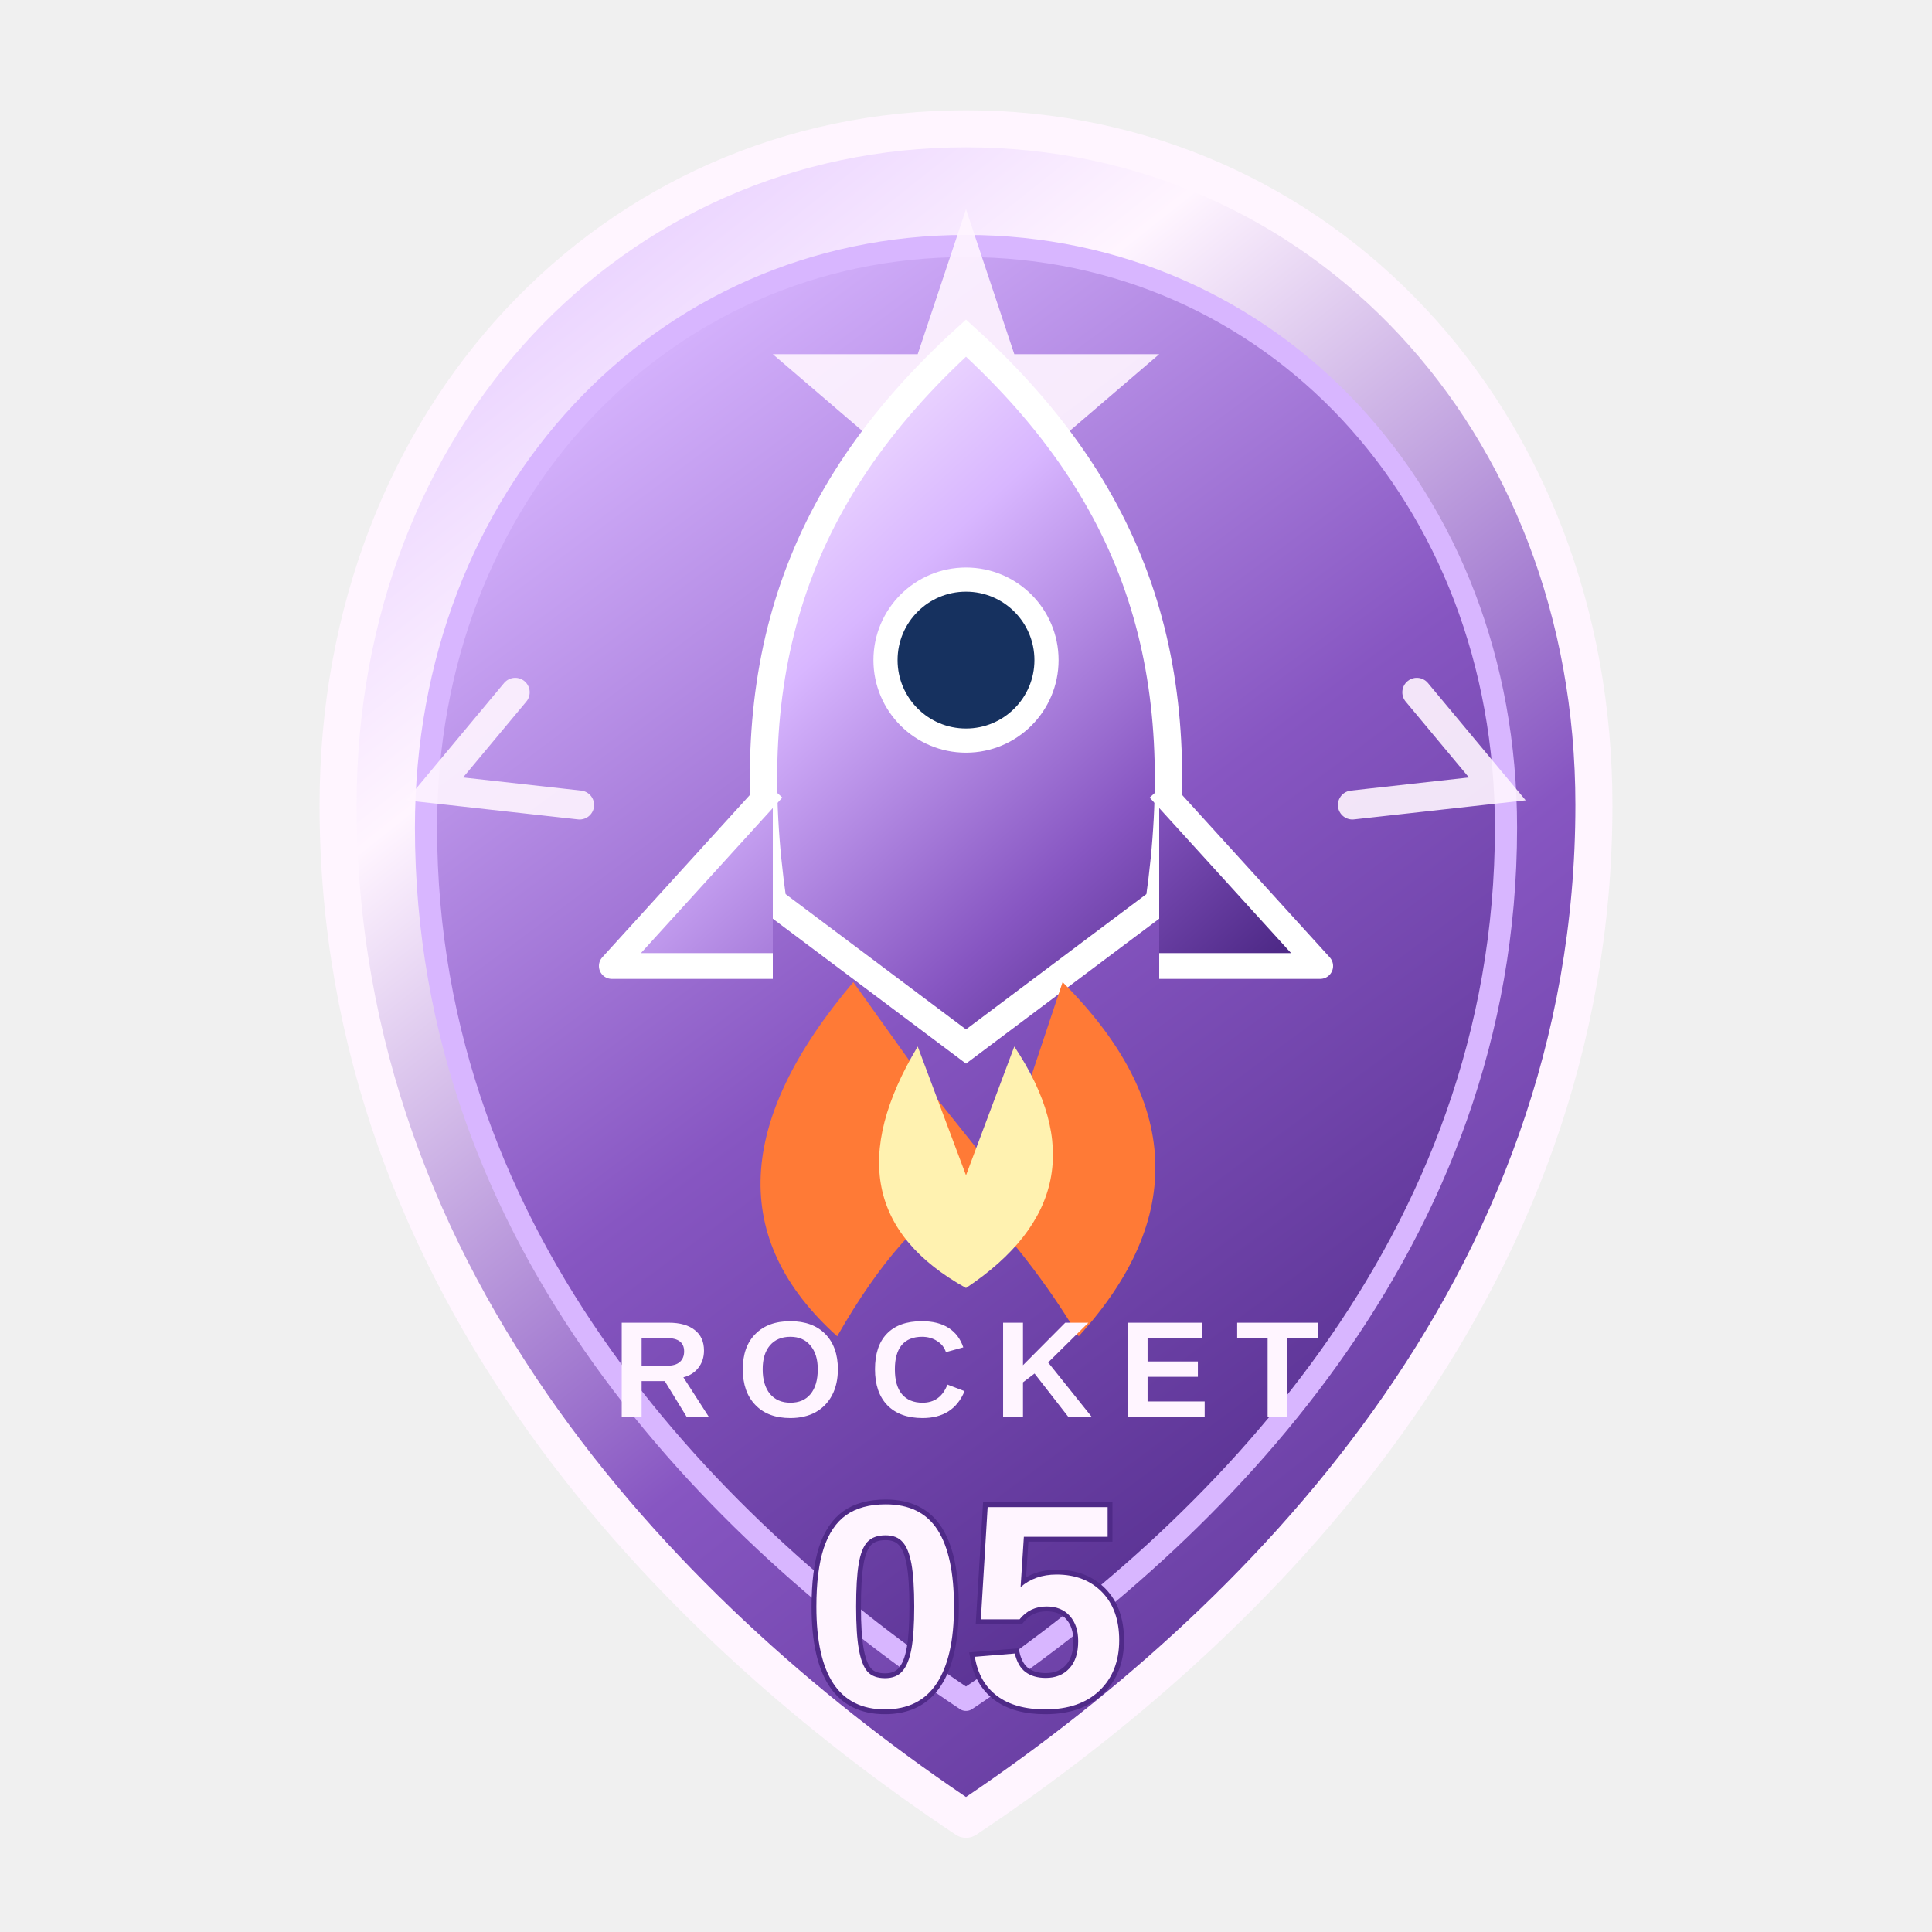
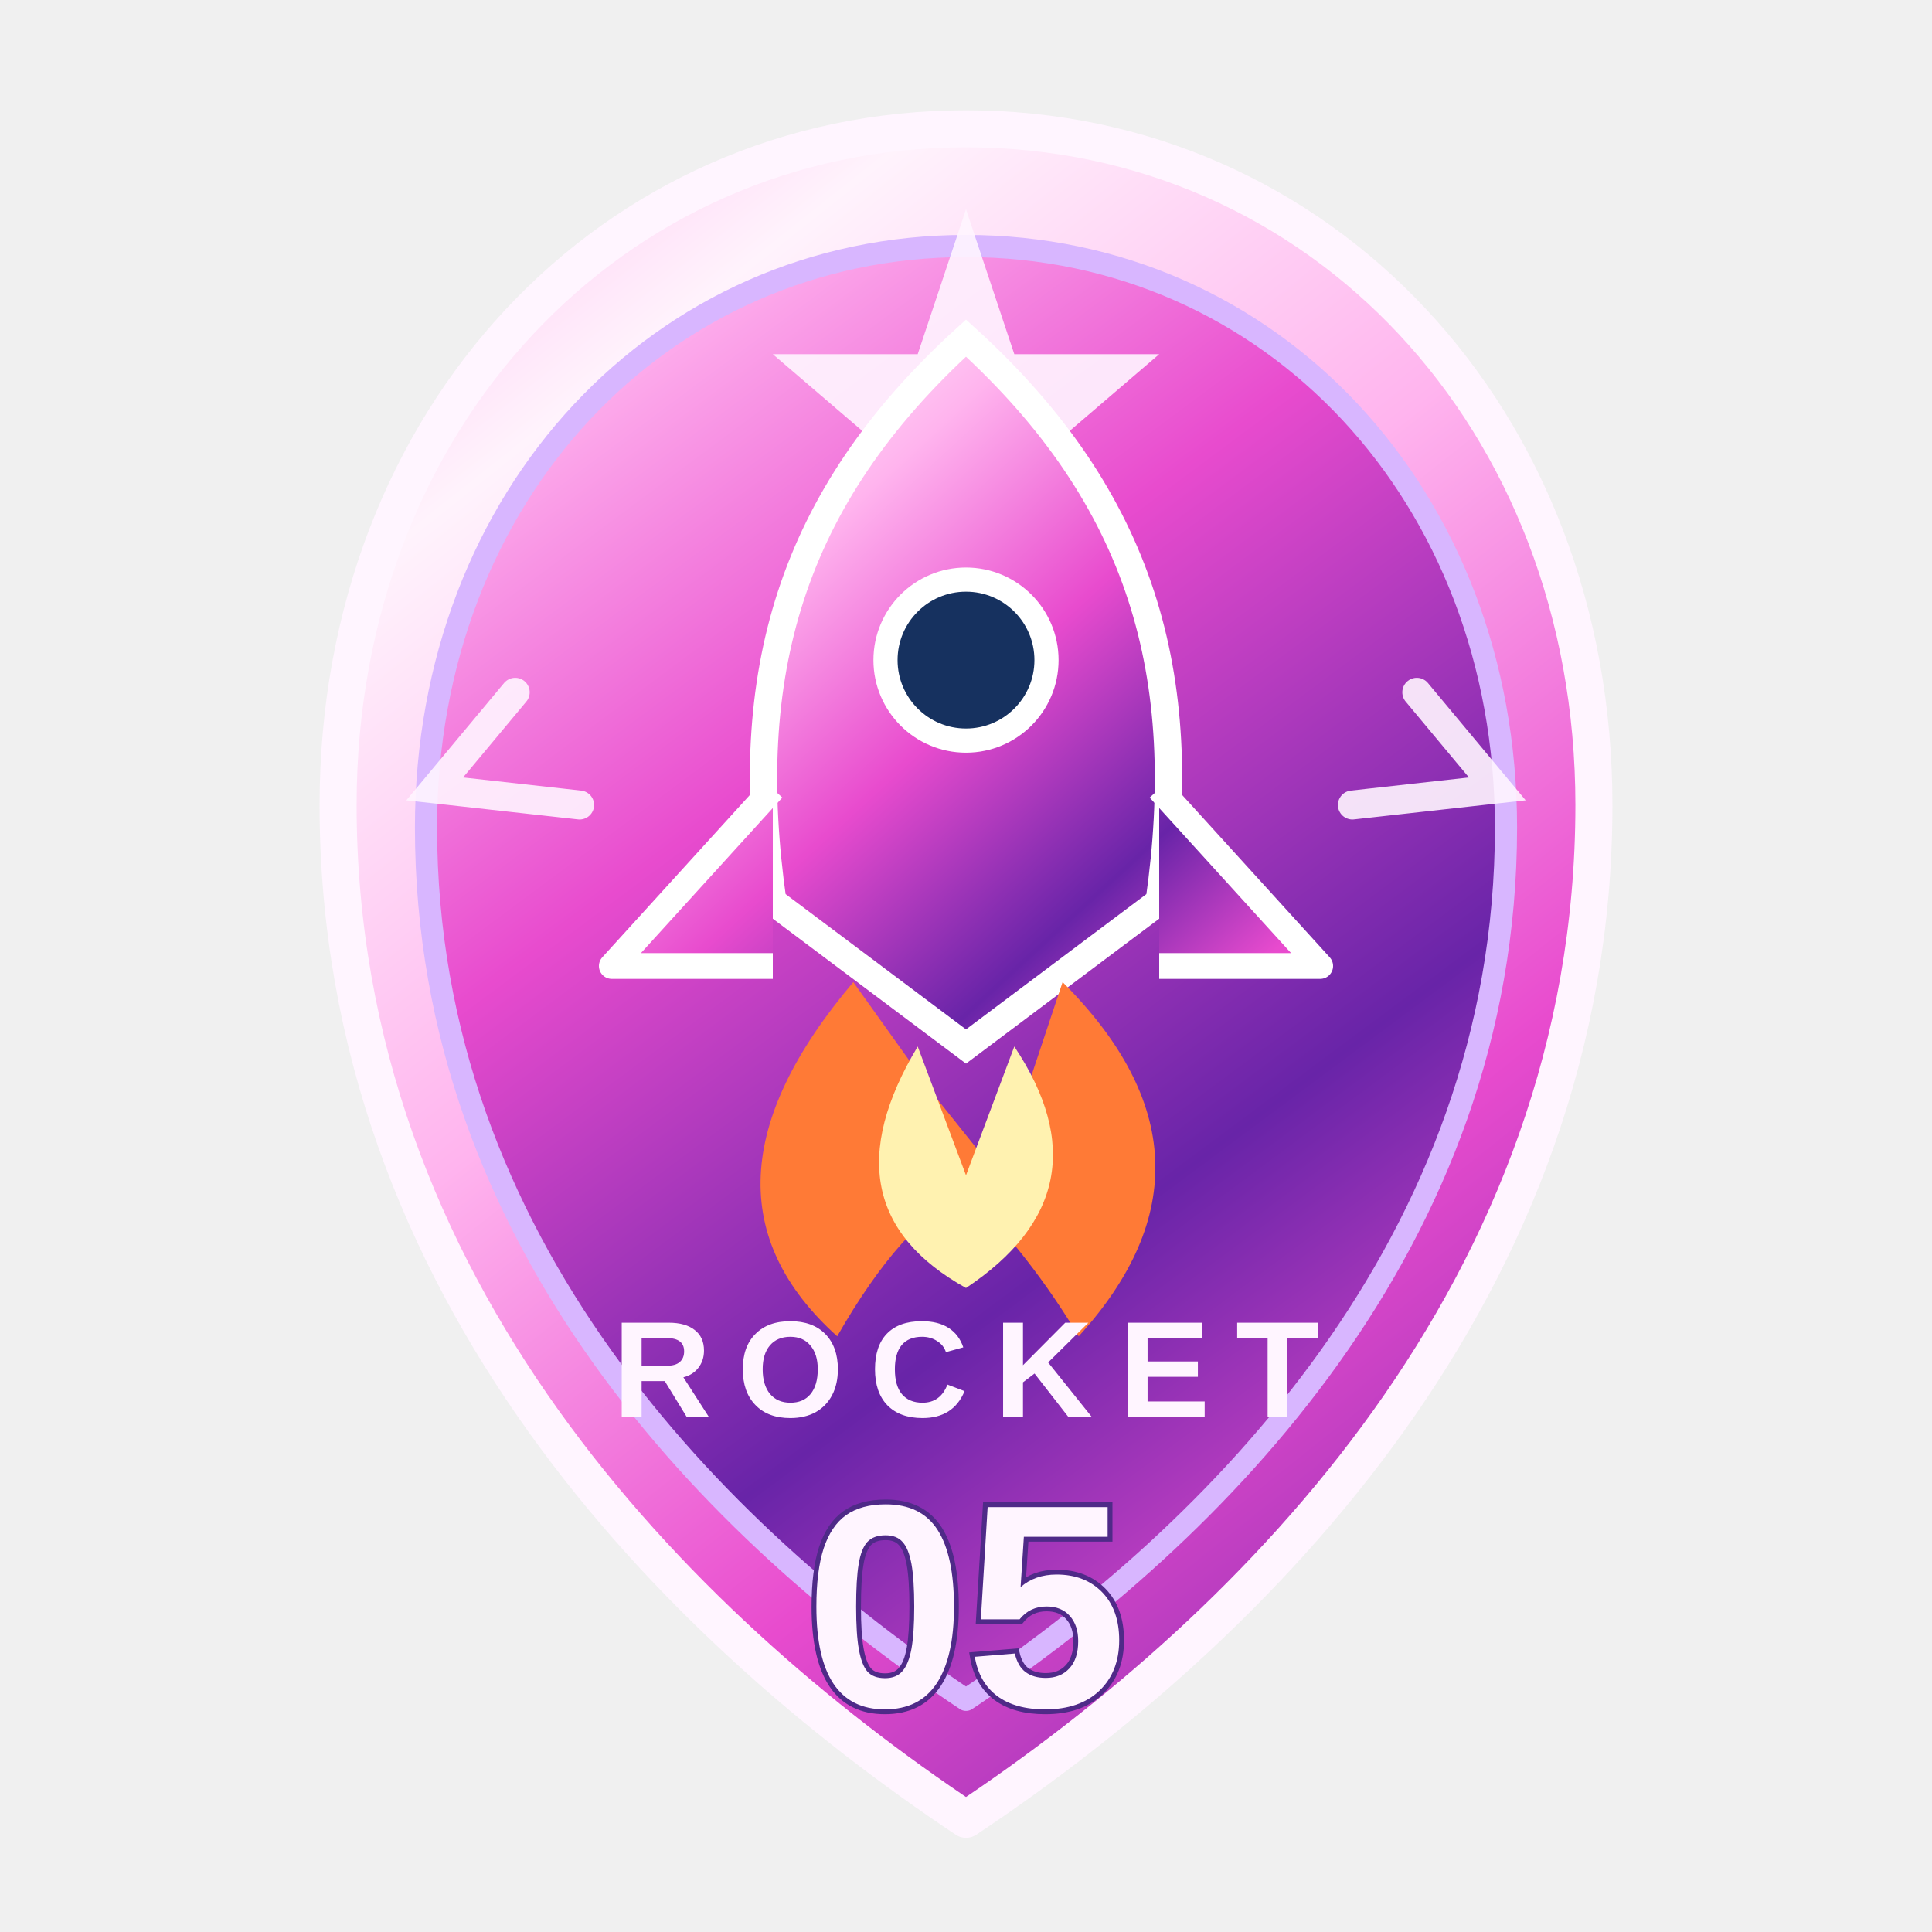
<svg xmlns="http://www.w3.org/2000/svg" width="120" height="120" viewBox="0 0 120 120" fill="none">
  <defs>
    <linearGradient id="metal" x1="18" y1="8" x2="102" y2="114" gradientUnits="userSpaceOnUse">
-       <stop stop-color="#D8B6FF" />
-       <stop offset=".28" stop-color="#FFF5FF" />
-       <stop offset=".6" stop-color="#8756C2" />
-       <stop offset="1" stop-color="#4F2A88" />
+       <stop stop-color="#FFB4EE" />
+       <stop offset=".18" stop-color="#FFF3FC" />
+       <stop offset=".42" stop-color="#FFB4EE" />
+       <stop offset=".68" stop-color="#E84BCE" />
+       <stop offset="1" stop-color="#6824A8" />
    </linearGradient>
    <linearGradient id="inner" x1="30" y1="18" x2="94" y2="104" gradientUnits="userSpaceOnUse">
-       <stop stop-color="#D8B6FF" />
-       <stop offset=".48" stop-color="#8756C2" />
-       <stop offset="1" stop-color="#4F2A88" />
+       <stop stop-color="#FFB4EE" />
+       <stop offset=".3" stop-color="#E84BCE" />
+       <stop offset=".68" stop-color="#6824A8" />
+       <stop offset="1" stop-color="#E84BCE" />
    </linearGradient>
    <linearGradient id="rocketBody" x1="42" y1="25" x2="76" y2="62" gradientUnits="userSpaceOnUse">
-       <stop stop-color="#FFF5FF" />
-       <stop offset=".35" stop-color="#D8B6FF" />
-       <stop offset=".75" stop-color="#8756C2" />
-       <stop offset="1" stop-color="#4F2A88" />
+       <stop stop-color="#FFF3FC" />
+       <stop offset=".24" stop-color="#FFB4EE" />
+       <stop offset=".52" stop-color="#E84BCE" />
+       <stop offset=".8" stop-color="#6824A8" />
+       <stop offset="1" stop-color="#E84BCE" />
    </linearGradient>
  </defs>
  <path d="M60 8 C82 8 99 26 99 50 C99 80 78 101 60 113 C42 101 21 80 21 50 C21 26 38 8 60 8 Z" fill="url(#metal)" stroke="#FFF5FF" stroke-width="2.3" stroke-linejoin="round" />
  <path d="M60 8 C82 8 99 26 99 50 C99 80 78 101 60 113 C42 101 21 80 21 50 C21 26 38 8 60 8 Z" transform="translate(60 60) scale(.86) translate(-60 -60)" fill="url(#inner)" stroke="#D8B6FF" stroke-width="1.6" stroke-linejoin="round" />
  <path d="M60 13 L63 22 L72 22 L65 28 L68 37 L60 32 L52 37 L55 28 L48 22 L57 22 Z" fill="#FFF5FF" opacity=".9" />
  <path d="M60 21 C49 31 46 42 48 56 L60 65 L72 56 C74 42 71 31 60 21 Z" fill="url(#rocketBody)" stroke="#FFFFFF" stroke-width="1.7" />
  <circle cx="60" cy="41" r="5" fill="#16315F" stroke="#FFFFFF" stroke-width="1.5" />
  <path d="M48 49 L38 60 L48 60 M72 49 L82 60 L72 60" fill="url(#rocketBody)" stroke="#FFFFFF" stroke-width="1.6" stroke-linejoin="round" />
  <path d="M53 61 Q42 74 52 83 Q56 76 60 74 Q64 78 67 83 Q77 72 66 61 L62 73 L58 68 Z" fill="#FF7A36" />
  <path d="M57 65 Q51 75 60 80 Q69 74 63 65 L60 73 Z" fill="#FFF2B0" />
  <path d="M32 43 L27 49 L36 50 M88 43 L93 49 L84 50" stroke="#FFF5FF" stroke-width="1.8" stroke-linecap="round" opacity=".9" />
  <text x="60" y="88" text-anchor="middle" font-family="Arial,sans-serif" font-size="8.5" font-weight="900" letter-spacing="1.6" fill="#FFF5FF">ROCKET</text>
  <text x="60" y="106" text-anchor="middle" font-family="Arial,sans-serif" font-size="18" font-weight="900" fill="#FFF5FF" stroke="#4F2A88" stroke-width=".6" paint-order="stroke">05</text>
</svg>
